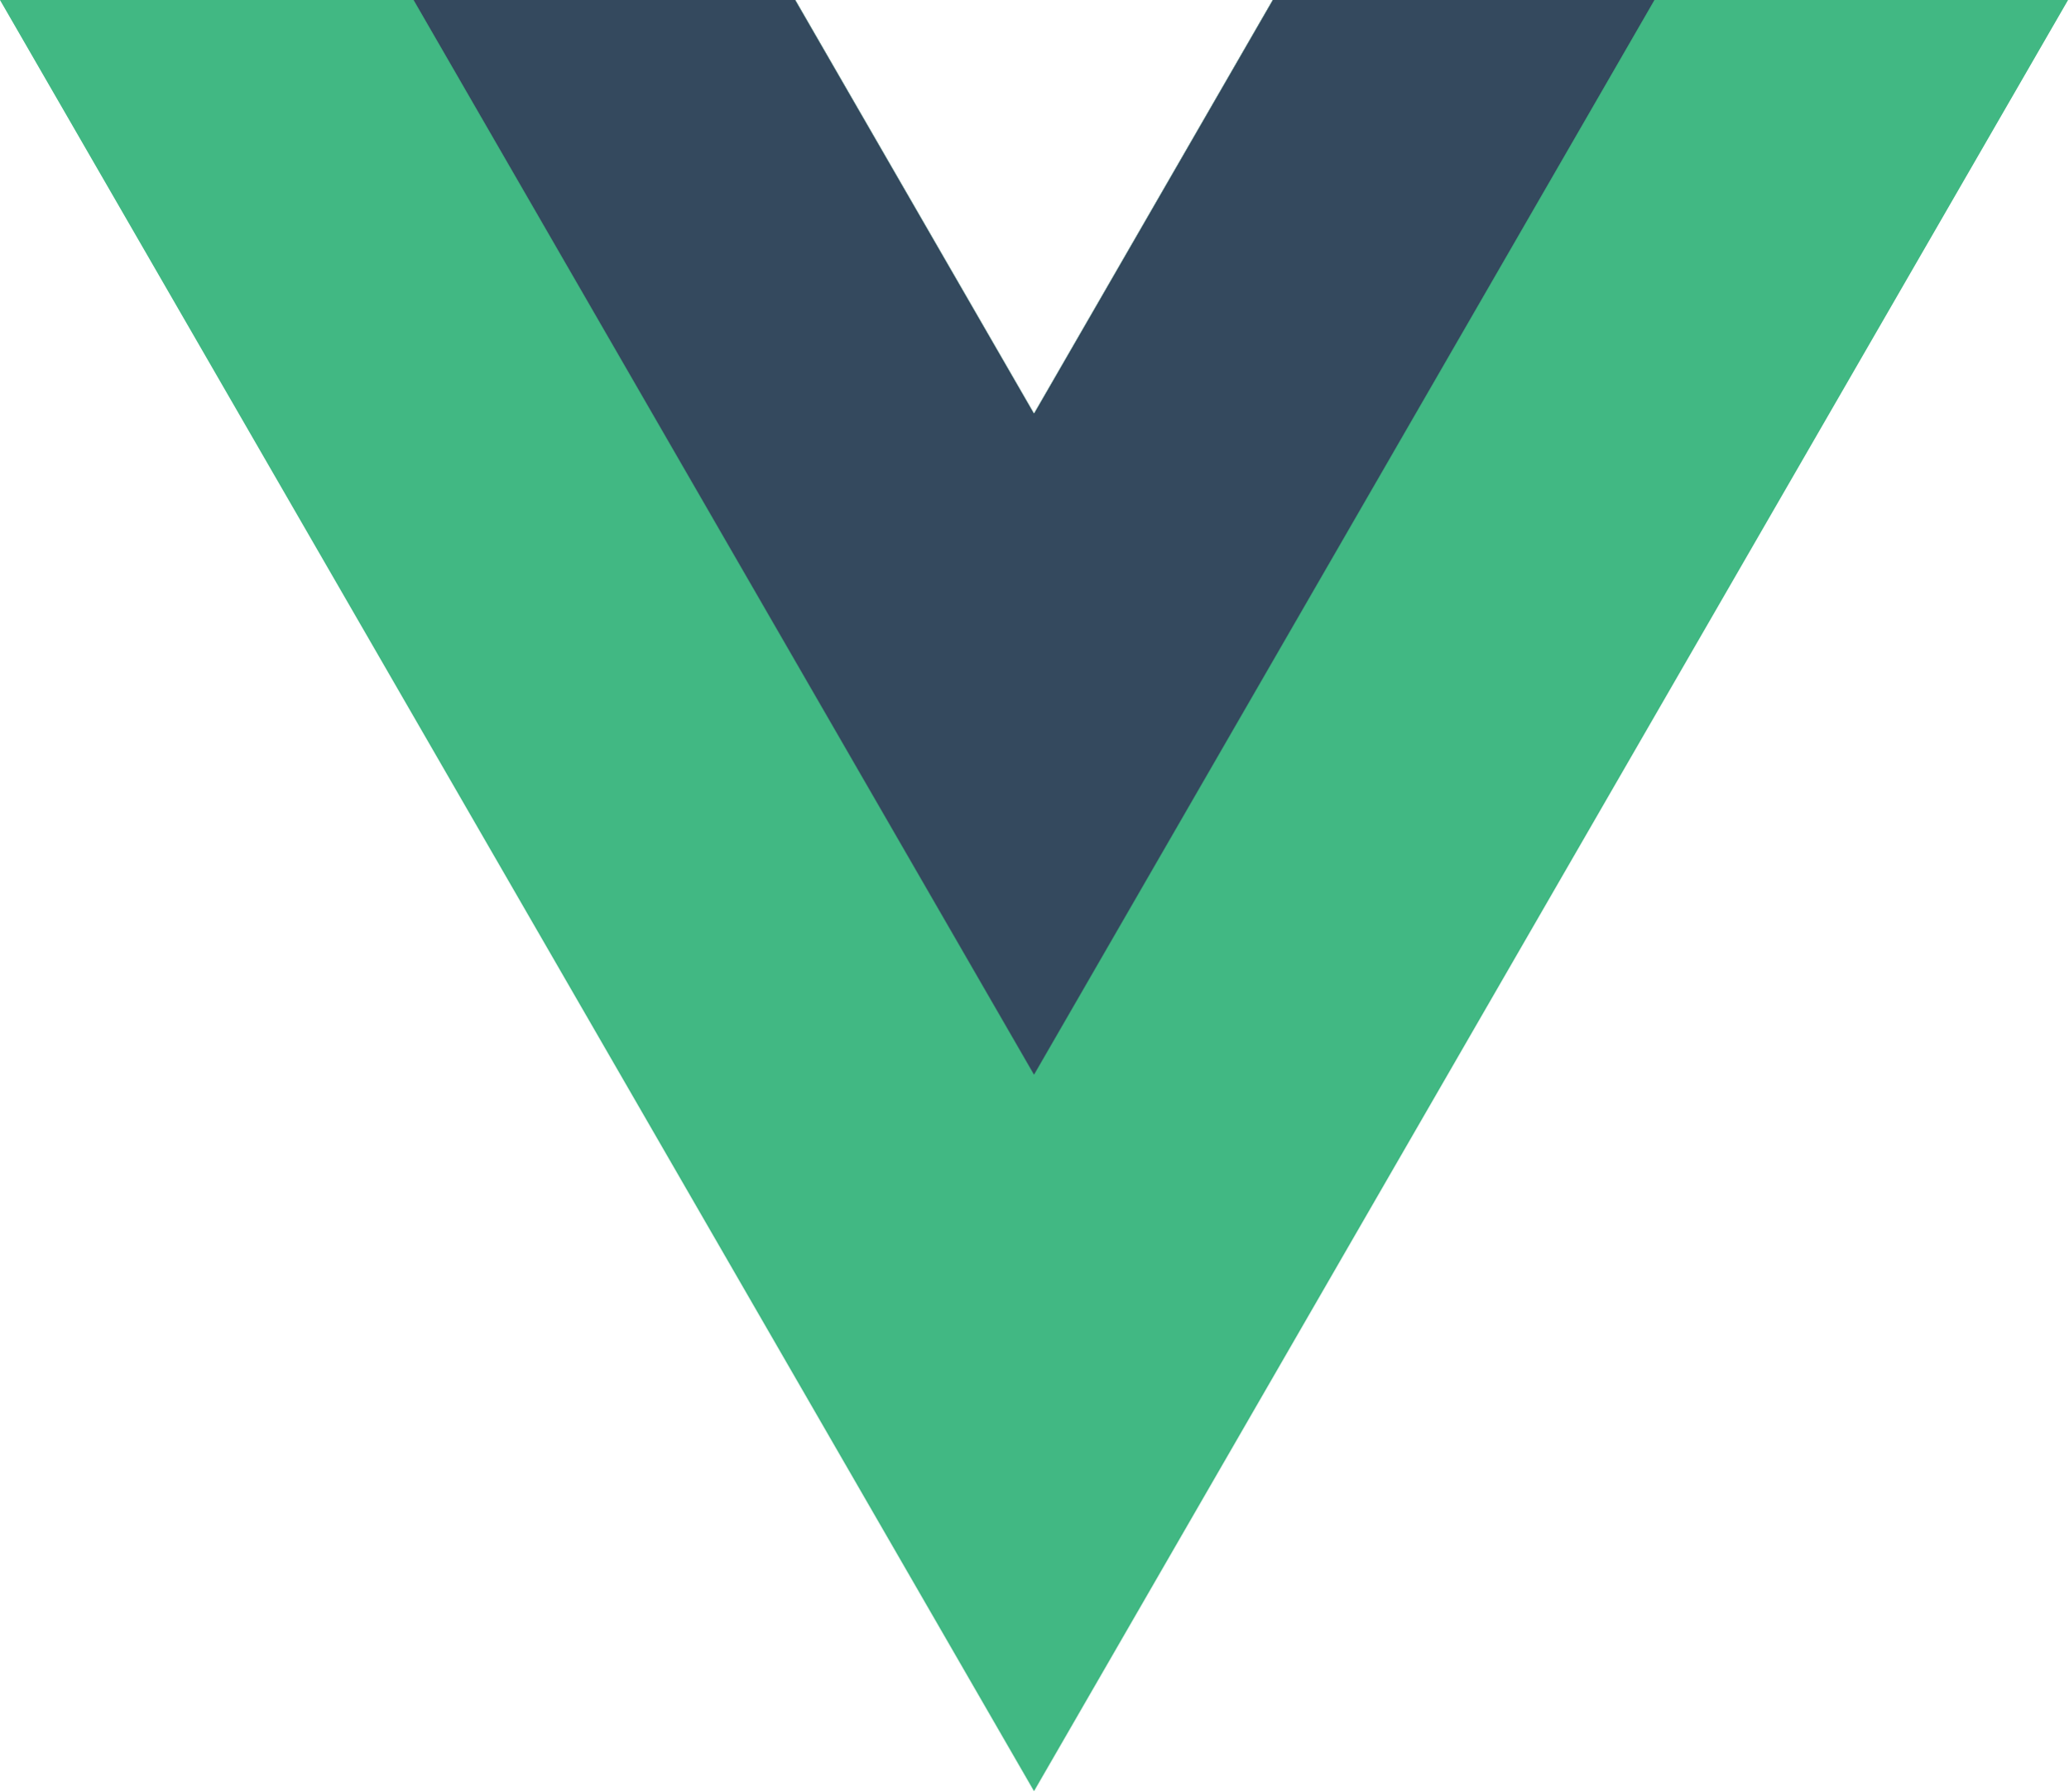
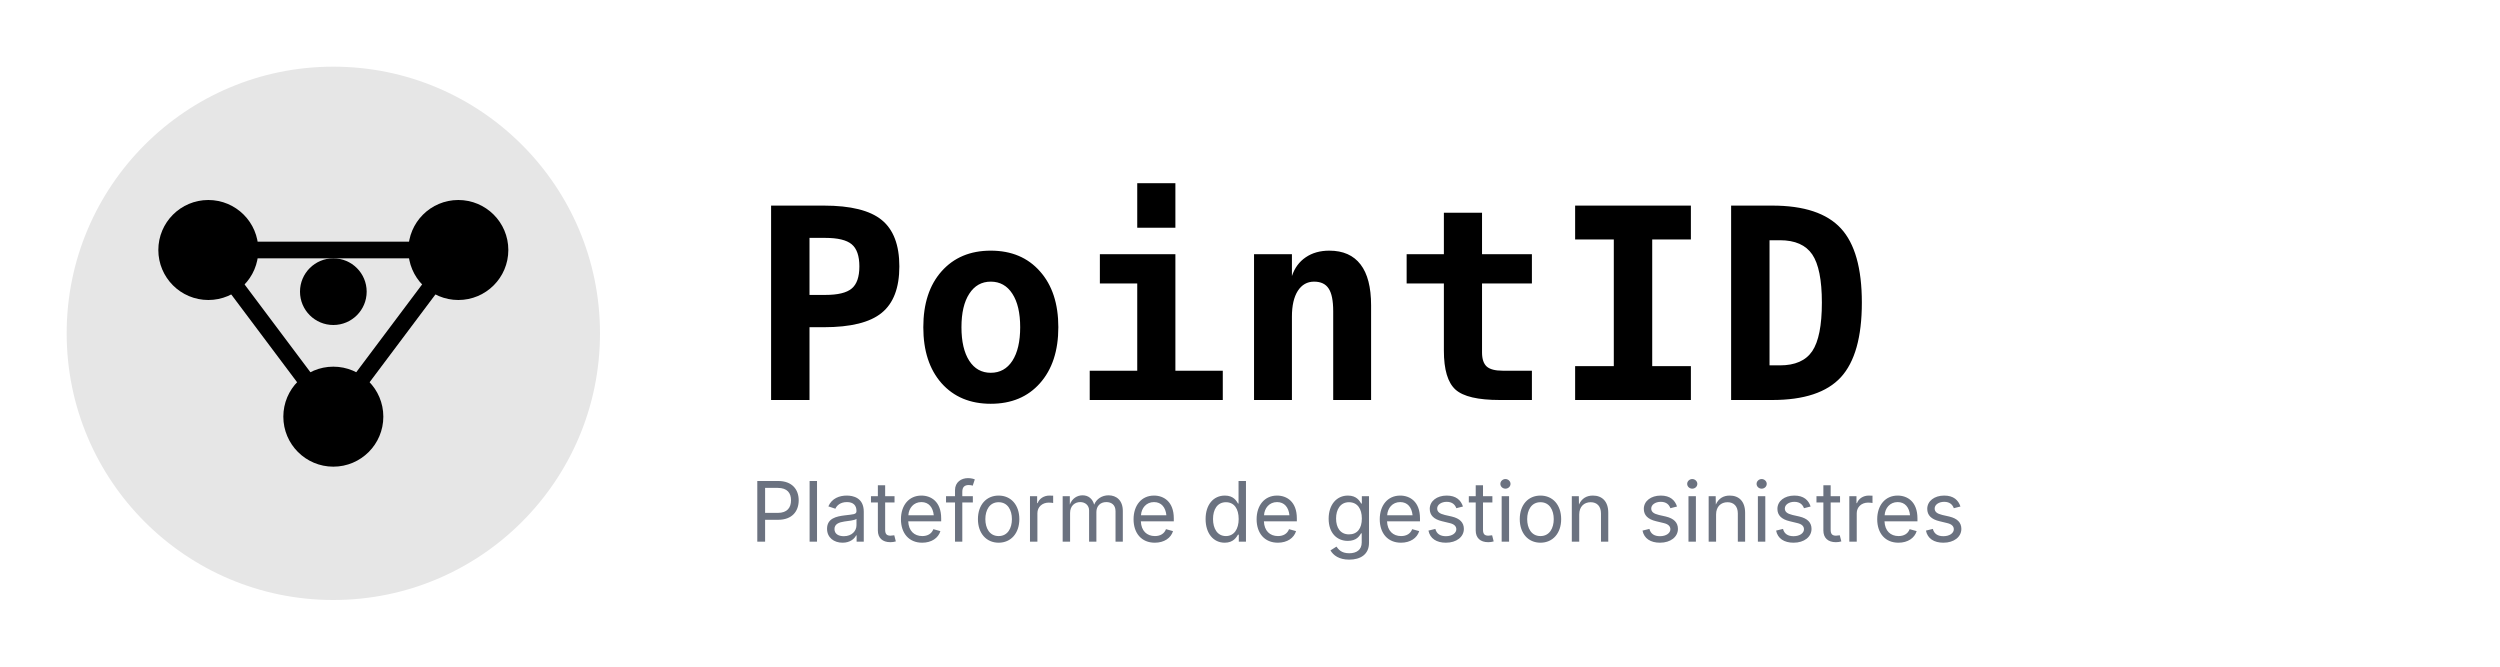
- <svg xmlns="http://www.w3.org/2000/svg" viewBox="0 0 261.76 226.69">
-   <path d="M161.096.001l-30.225 52.351L100.647.001H-.005l130.877 226.688L261.749.001z" fill="#41b883" />
-   <path d="M161.096.001l-30.225 52.351L100.647.001H52.346l78.526 136.01L209.398.001z" fill="#34495e" />
+ <svg xmlns="http://www.w3.org/2000/svg" viewBox="0 0 300 80">
+   <circle cx="40" cy="40" r="32" fill="#000000" opacity="0.1" />
+   <circle cx="25" cy="30" r="6" fill="#000000" />
+   <circle cx="55" cy="30" r="6" fill="#000000" />
+   <circle cx="40" cy="50" r="6" fill="#000000" />
+   <line x1="25" y1="30" x2="55" y2="30" stroke="#000000" stroke-width="2" />
+   <line x1="25" y1="30" x2="40" y2="50" stroke="#000000" stroke-width="2" />
+   <line x1="55" y1="30" x2="40" y2="50" stroke="#000000" stroke-width="2" />
+   <circle cx="40" cy="35" r="4" fill="#000000" />
+   <text x="90" y="48" font-family="Krona One, monospace" font-size="32" font-weight="700" fill="#000000">PointID</text>
+   <text x="90" y="65" font-family="system-ui, -apple-system, sans-serif" font-size="10" fill="#6b7280">Plateforme de gestion sinistres</text>
</svg>
